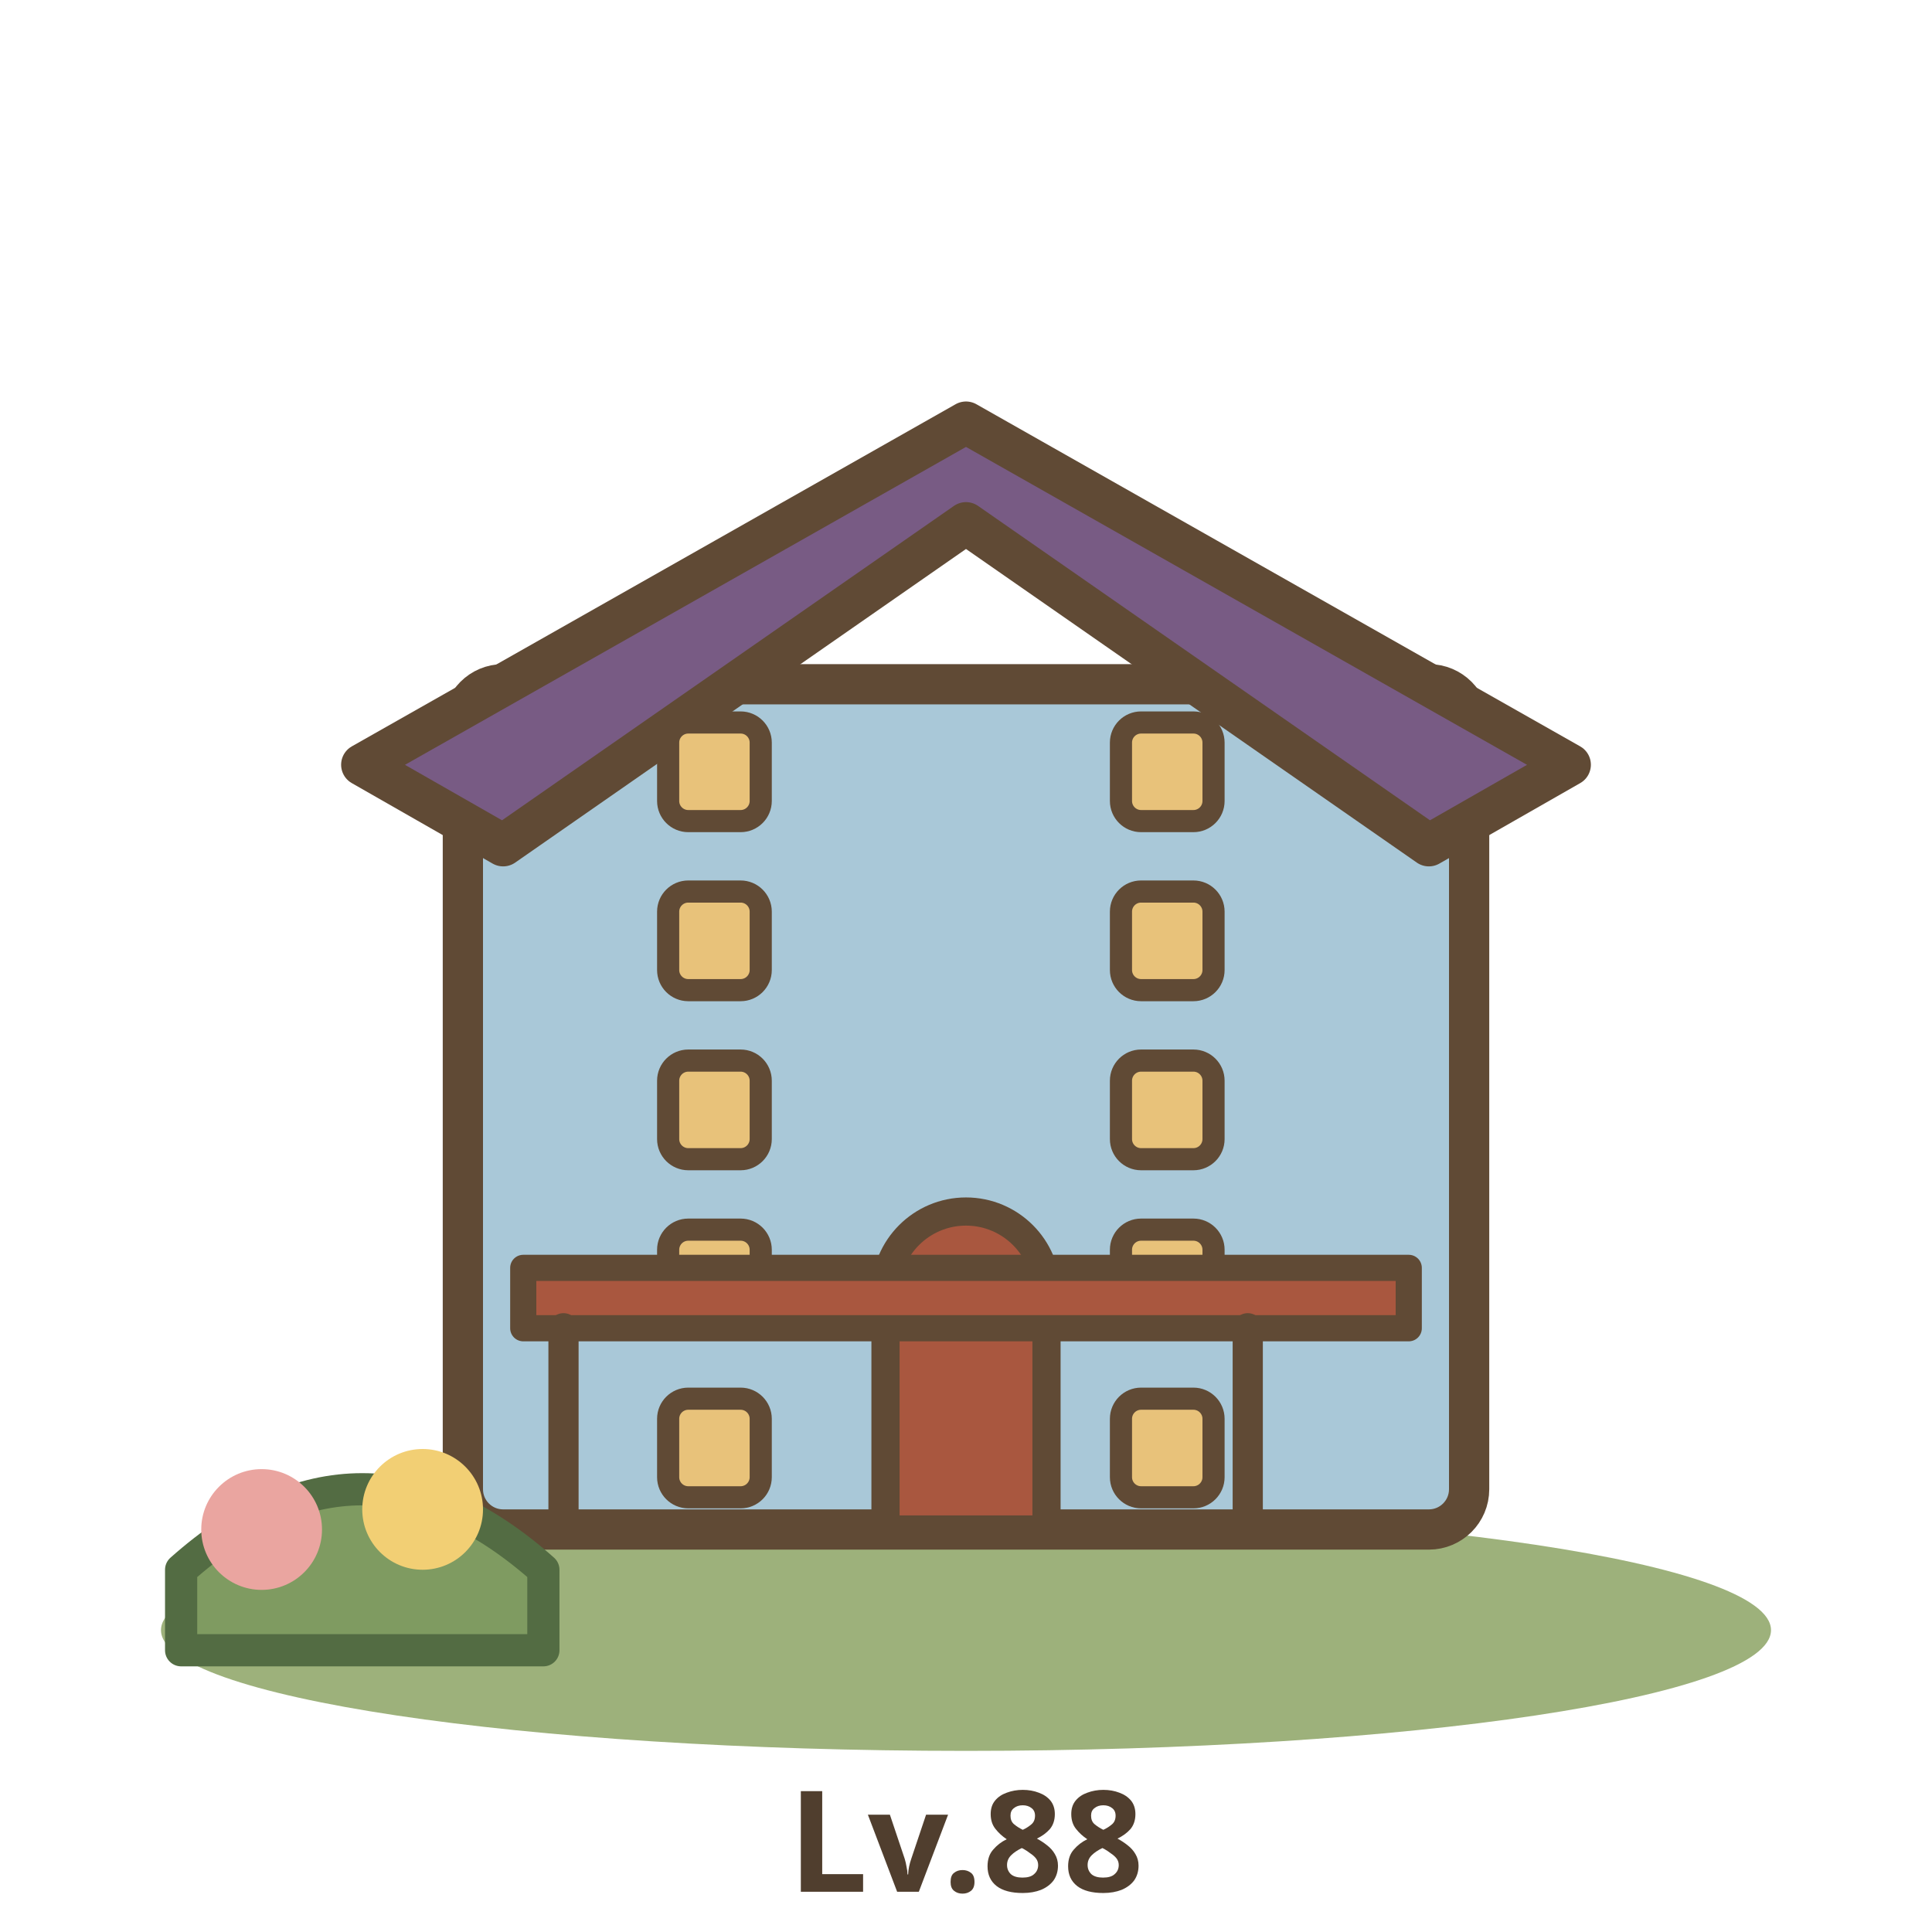
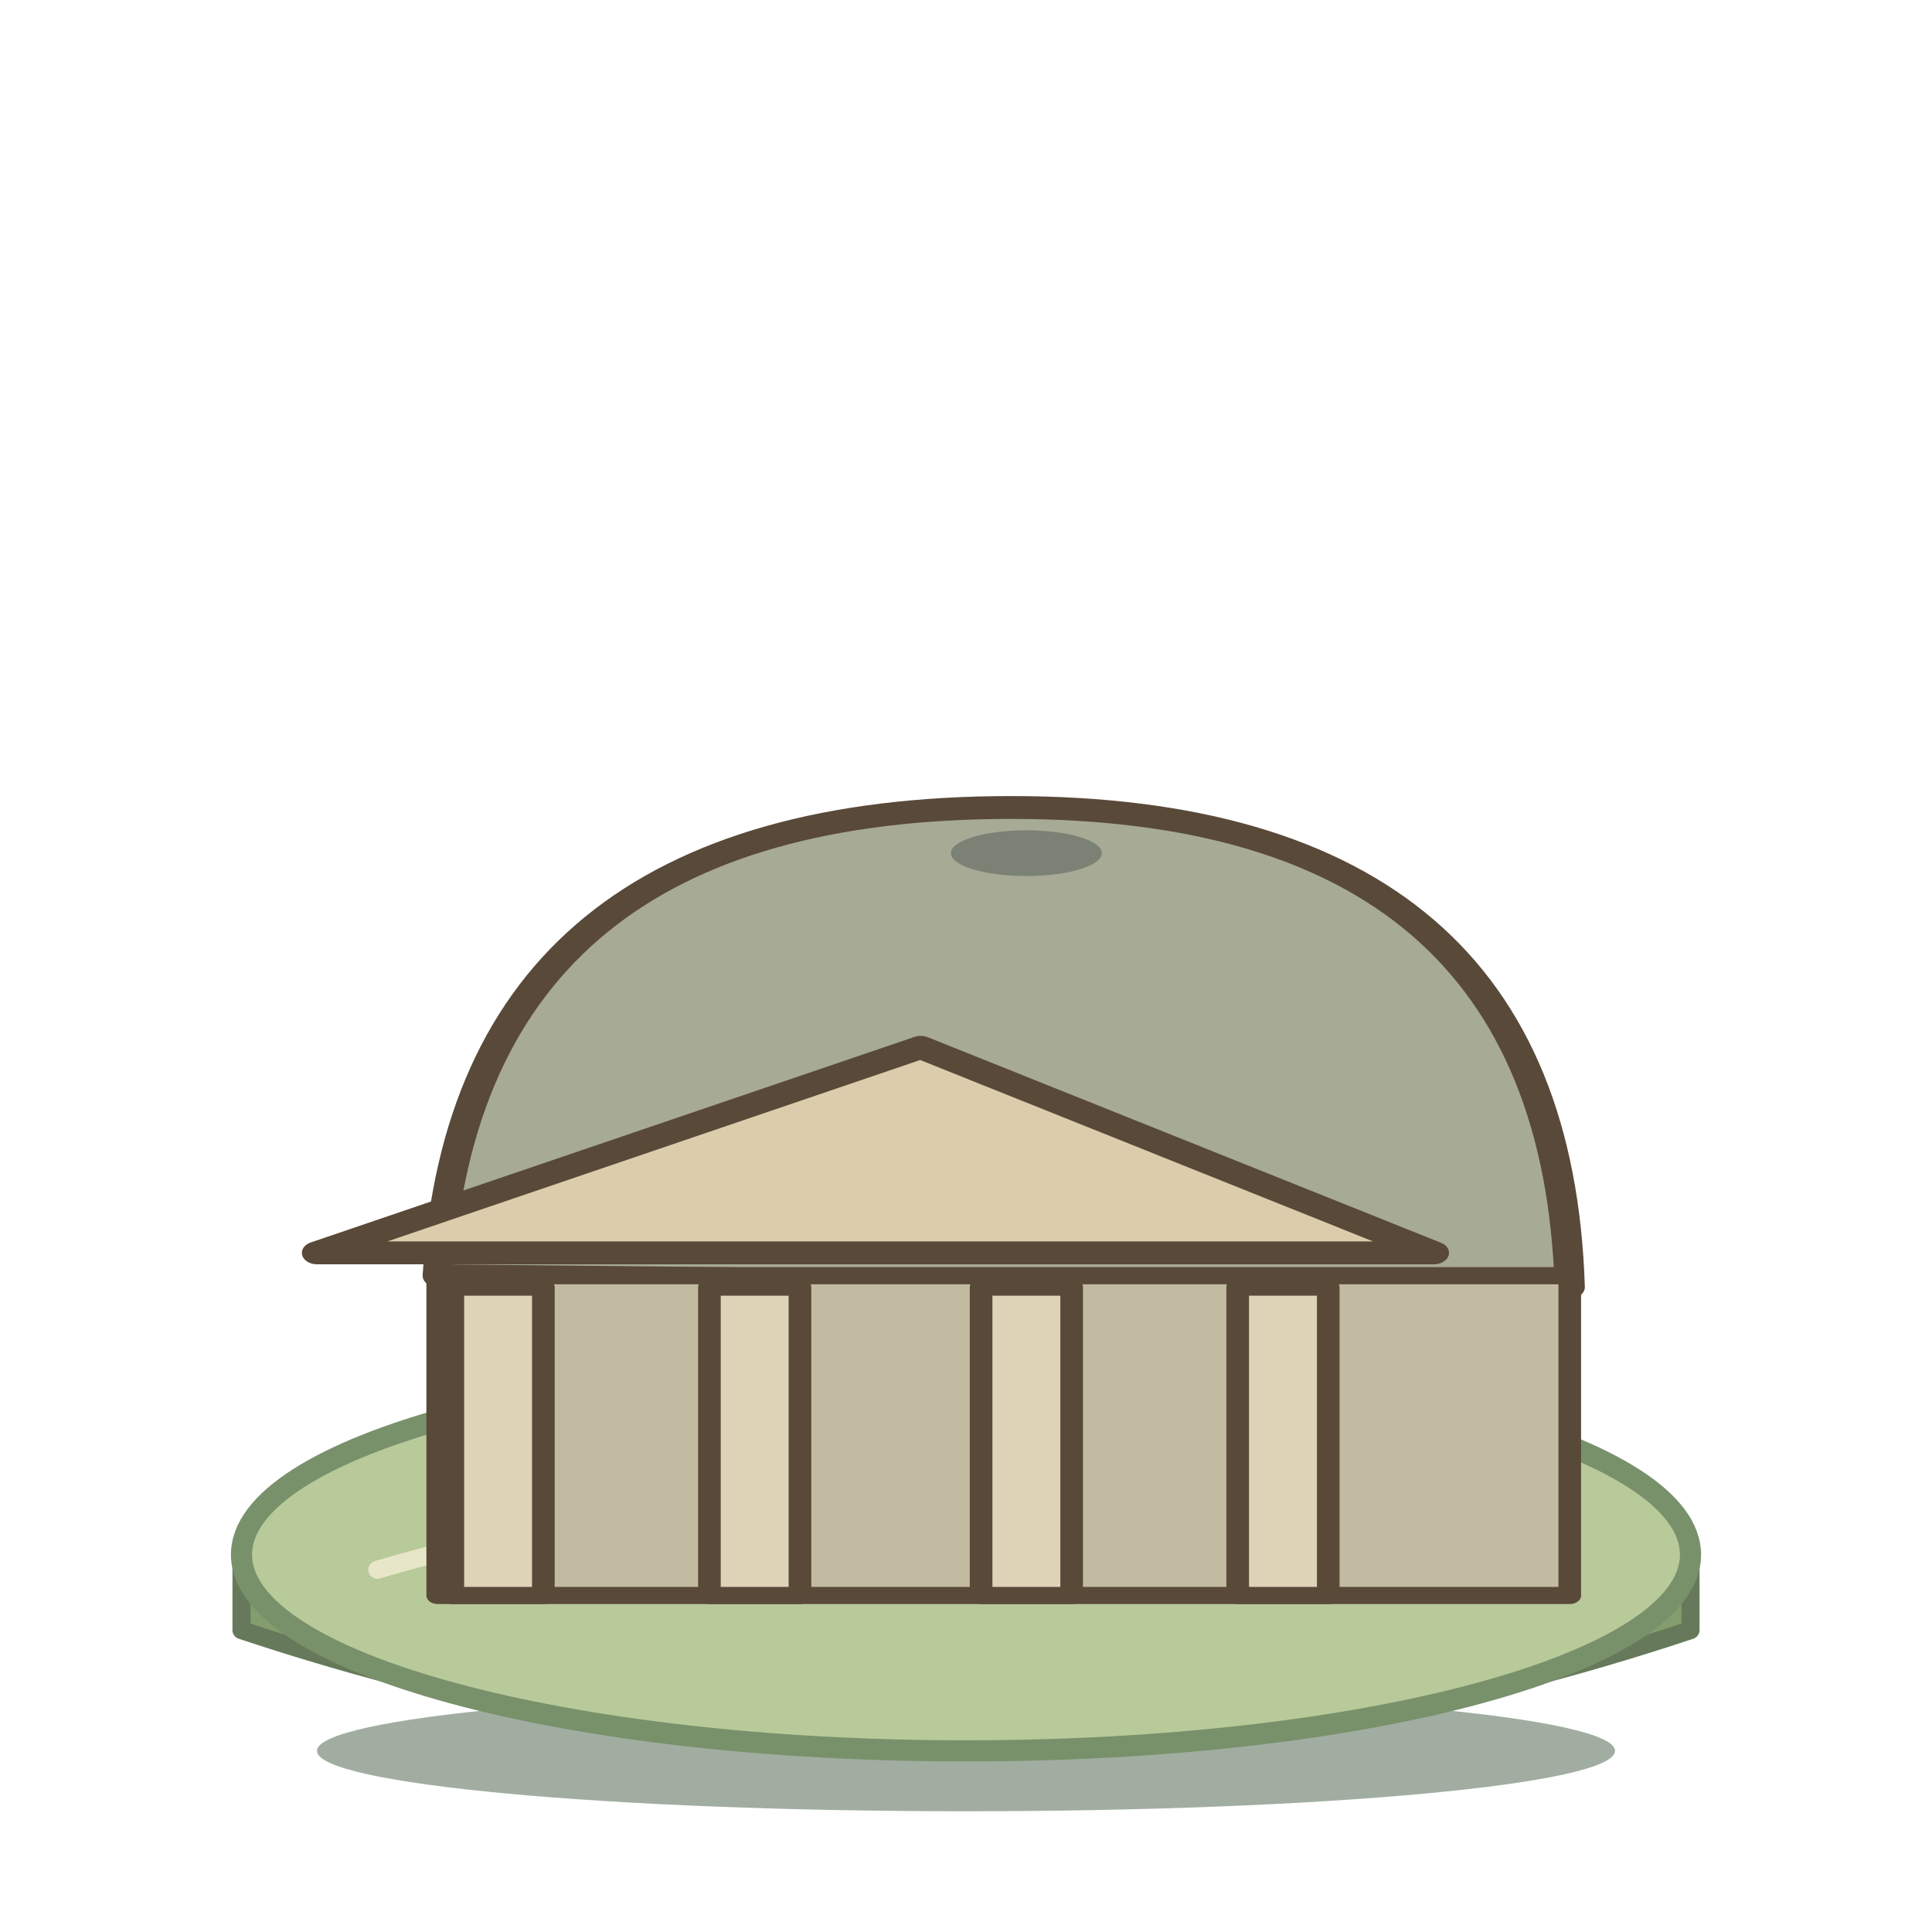
- <svg xmlns="http://www.w3.org/2000/svg" width="96" height="96" viewBox="0 0 96 96">
+ <svg xmlns="http://www.w3.org/2000/svg" width="128" height="128" viewBox="0 0 128 128">
+   <defs>
+     <linearGradient id="seed">
+       <stop stop-color="#E5BF79" />
+       <stop offset="1" stop-color="#B27943" />
+     </linearGradient>
+     <linearGradient id="bark">
+       <stop stop-color="#B18A53" />
+       <stop offset="1" stop-color="#795B37" />
+     </linearGradient>
+     <linearGradient id="window" x2="0" y2="1">
+       <stop stop-color="#D0DFCD" />
+       <stop offset="1" stop-color="#7EABB4" />
+     </linearGradient>
+     <linearGradient id="glass">
+       <stop stop-color="#D5E9E2" />
+       <stop offset=".4" stop-color="#ACCED4" />
+       <stop offset="1" stop-color="#6D9CA9" />
+     </linearGradient>
+   </defs>
  <g stroke-linecap="round" stroke-linejoin="round">
-     <ellipse cx="48" cy="81" rx="40" ry="6" fill="#9DB17B" />
-     <rect x="23.0" y="34.0" width="50.0" height="42.0" rx="2" fill="#A9C8D8" stroke="#604A35" stroke-width="2" />
-     <path d="M18.0 38.0 L48 21.0 L78.0 38.0 L71.0 42.0 L48 26.0 L25.0 42.0 Z" fill="#785B84" stroke="#604A35" stroke-width="2.1" />
-     <path d="M9 78q9-8 18 0v4H9Z" fill="#7F9B61" stroke="#536C43" stroke-width="1.6" />
-     <circle cx="13" cy="76" r="3" fill="#EAA5A0" />
-     <circle cx="21" cy="75" r="3" fill="#F2CF74" />
-     <rect x="33.2" y="35.9" width="4.6" height="4.9" rx="1" fill="#E8C27A" stroke="#604A35" stroke-width="1.1" />
-     <rect x="55.7" y="35.9" width="4.6" height="4.9" rx="1" fill="#E8C27A" stroke="#604A35" stroke-width="1.1" />
-     <rect x="33.2" y="44.3" width="4.6" height="4.9" rx="1" fill="#E8C27A" stroke="#604A35" stroke-width="1.1" />
-     <rect x="55.7" y="44.3" width="4.6" height="4.9" rx="1" fill="#E8C27A" stroke="#604A35" stroke-width="1.1" />
-     <rect x="33.2" y="52.7" width="4.6" height="4.9" rx="1" fill="#E8C27A" stroke="#604A35" stroke-width="1.1" />
-     <rect x="55.7" y="52.7" width="4.6" height="4.9" rx="1" fill="#E8C27A" stroke="#604A35" stroke-width="1.1" />
-     <rect x="33.2" y="61.1" width="4.6" height="4.9" rx="1" fill="#E8C27A" stroke="#604A35" stroke-width="1.1" />
-     <rect x="55.7" y="61.1" width="4.6" height="4.9" rx="1" fill="#E8C27A" stroke="#604A35" stroke-width="1.1" />
-     <rect x="33.2" y="69.5" width="4.6" height="4.9" rx="1" fill="#E8C27A" stroke="#604A35" stroke-width="1.1" />
-     <rect x="55.7" y="69.5" width="4.6" height="4.9" rx="1" fill="#E8C27A" stroke="#604A35" stroke-width="1.1" />
-     <path d="M44 76v-11.8a4 4 0 0 1 8 0v11.8Z" fill="#A9573F" stroke="#604A35" stroke-width="1.4" />
-     <path d="M26.0 63h44.0v3h-44.0Z" fill="#A9573F" stroke="#604A35" stroke-width="1.3" />
-     <path d="M28.0 66v9m34.0 -9v9" stroke="#604A35" stroke-width="1.5" />
-     <text x="48" y="94" text-anchor="middle" font-family="sans-serif" font-size="7" font-weight="700" fill="#503E2E">Lv.88</text>
+     <ellipse cx="64" cy="116" rx="43" ry="4" fill="#A1ADA1" stroke="none" stroke-width="1" />
+     <path d="M16 103Q64 87 112 103L112 108Q64 124 16 108Z" fill="#839D6F" stroke="#667A5B" stroke-width="1.2" />
+     <ellipse cx="64" cy="103" rx="48" ry="13" fill="#B8C99A" stroke="#78916B" stroke-width="1.4" />
+     <path d="M25 104Q52 96 87 101Q98 103 104 104" fill="none" stroke="#E8E6C9" stroke-width="1.2" />
+     <g transform="translate(0 3) scale(1 .97)">
+       <g transform="translate(0 23.980) scale(1 0.78)">
+         <path d="M29 77Q31 36 67 36Q103 36 104 78Z" fill="#A7AA94" stroke="#594939" stroke-width="2" />
+         <rect x="29.00" y="77.00" width="75.00" height="28.00" rx="0" fill="#C3BBA1" stroke="#594939" stroke-width="1.5" />
+         <path d="M21 75L61 57L95 75Z" fill="#DBCCAB" stroke="#594939" stroke-width="2" />
+         <rect x="30.00" y="78.00" width="6.00" height="27.00" rx="0" fill="#DDD3B6" stroke="#594939" stroke-width="1.5" />
+         <rect x="47.00" y="78.00" width="6.00" height="27.00" rx="0" fill="#DDD3B6" stroke="#594939" stroke-width="1.5" />
+         <rect x="65.00" y="78.00" width="6.00" height="27.00" rx="0" fill="#DDD3B6" stroke="#594939" stroke-width="1.5" />
+         <rect x="82.00" y="78.00" width="6.00" height="27.00" rx="0" fill="#DDD3B6" stroke="#594939" stroke-width="1.5" />
+         <ellipse cx="68" cy="40" rx="5" ry="2" fill="#7B8174" stroke="none" stroke-width="1" />
+       </g>
+     </g>
  </g>
</svg>
